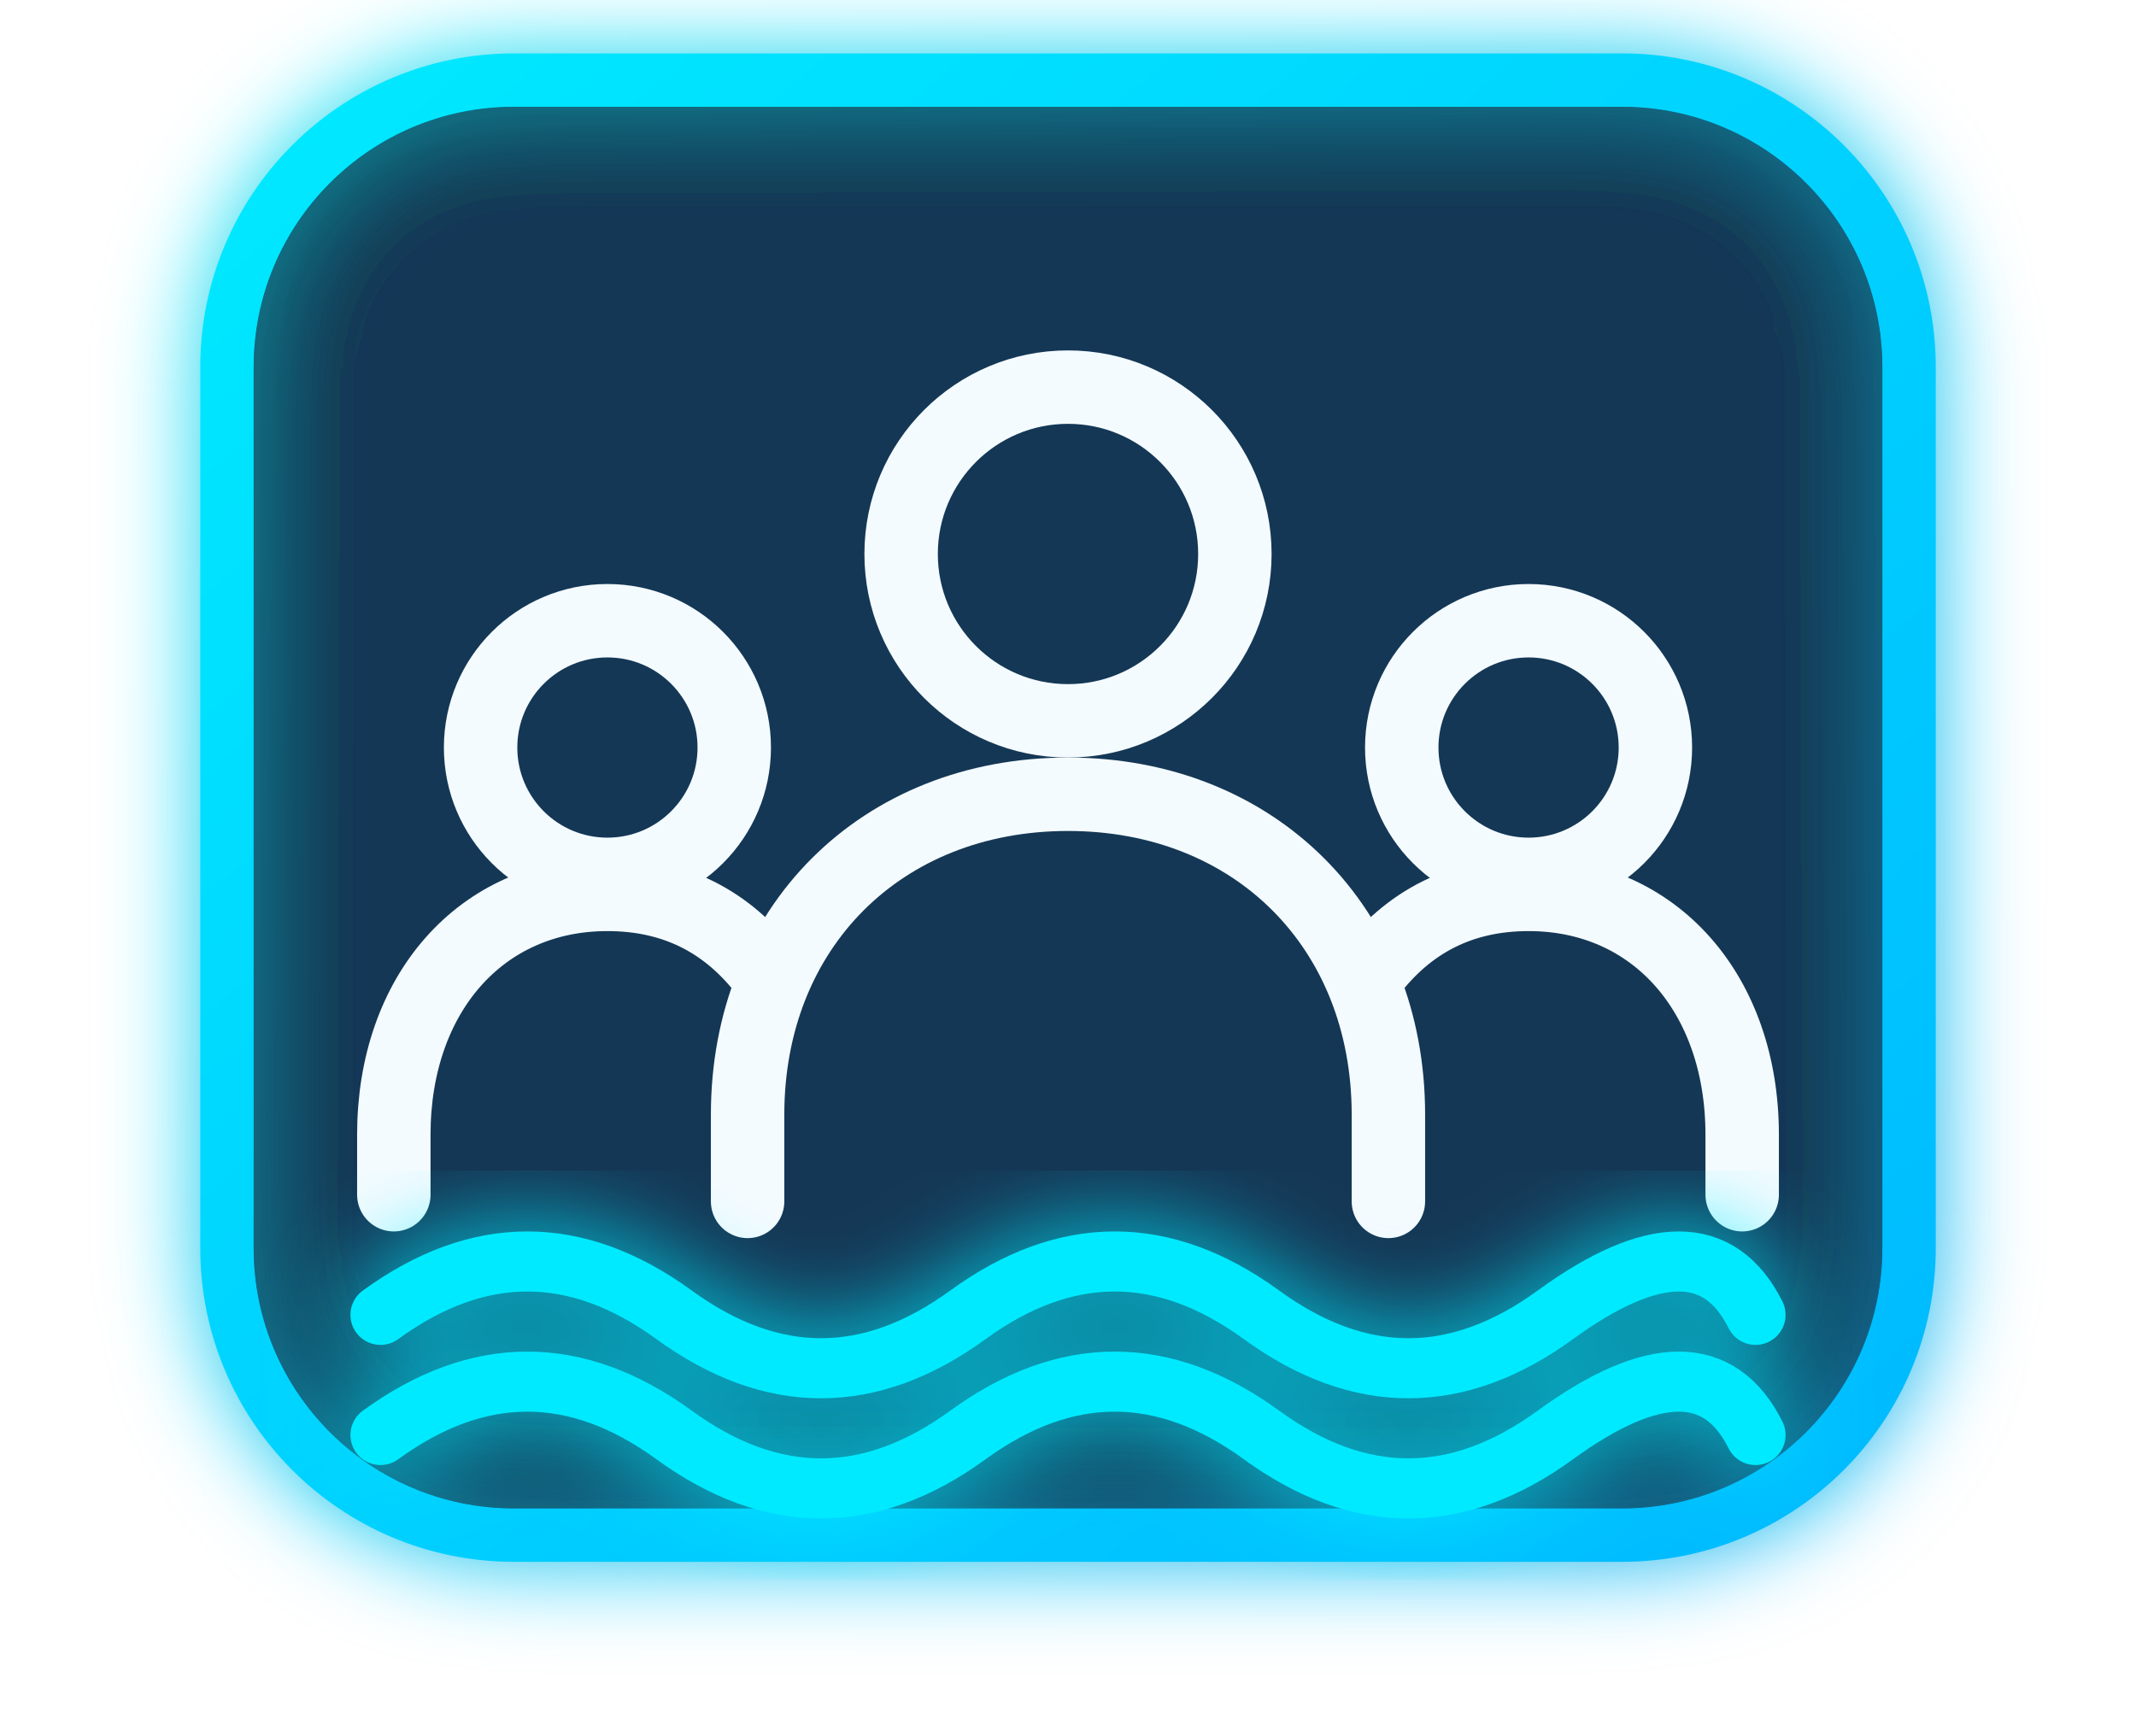
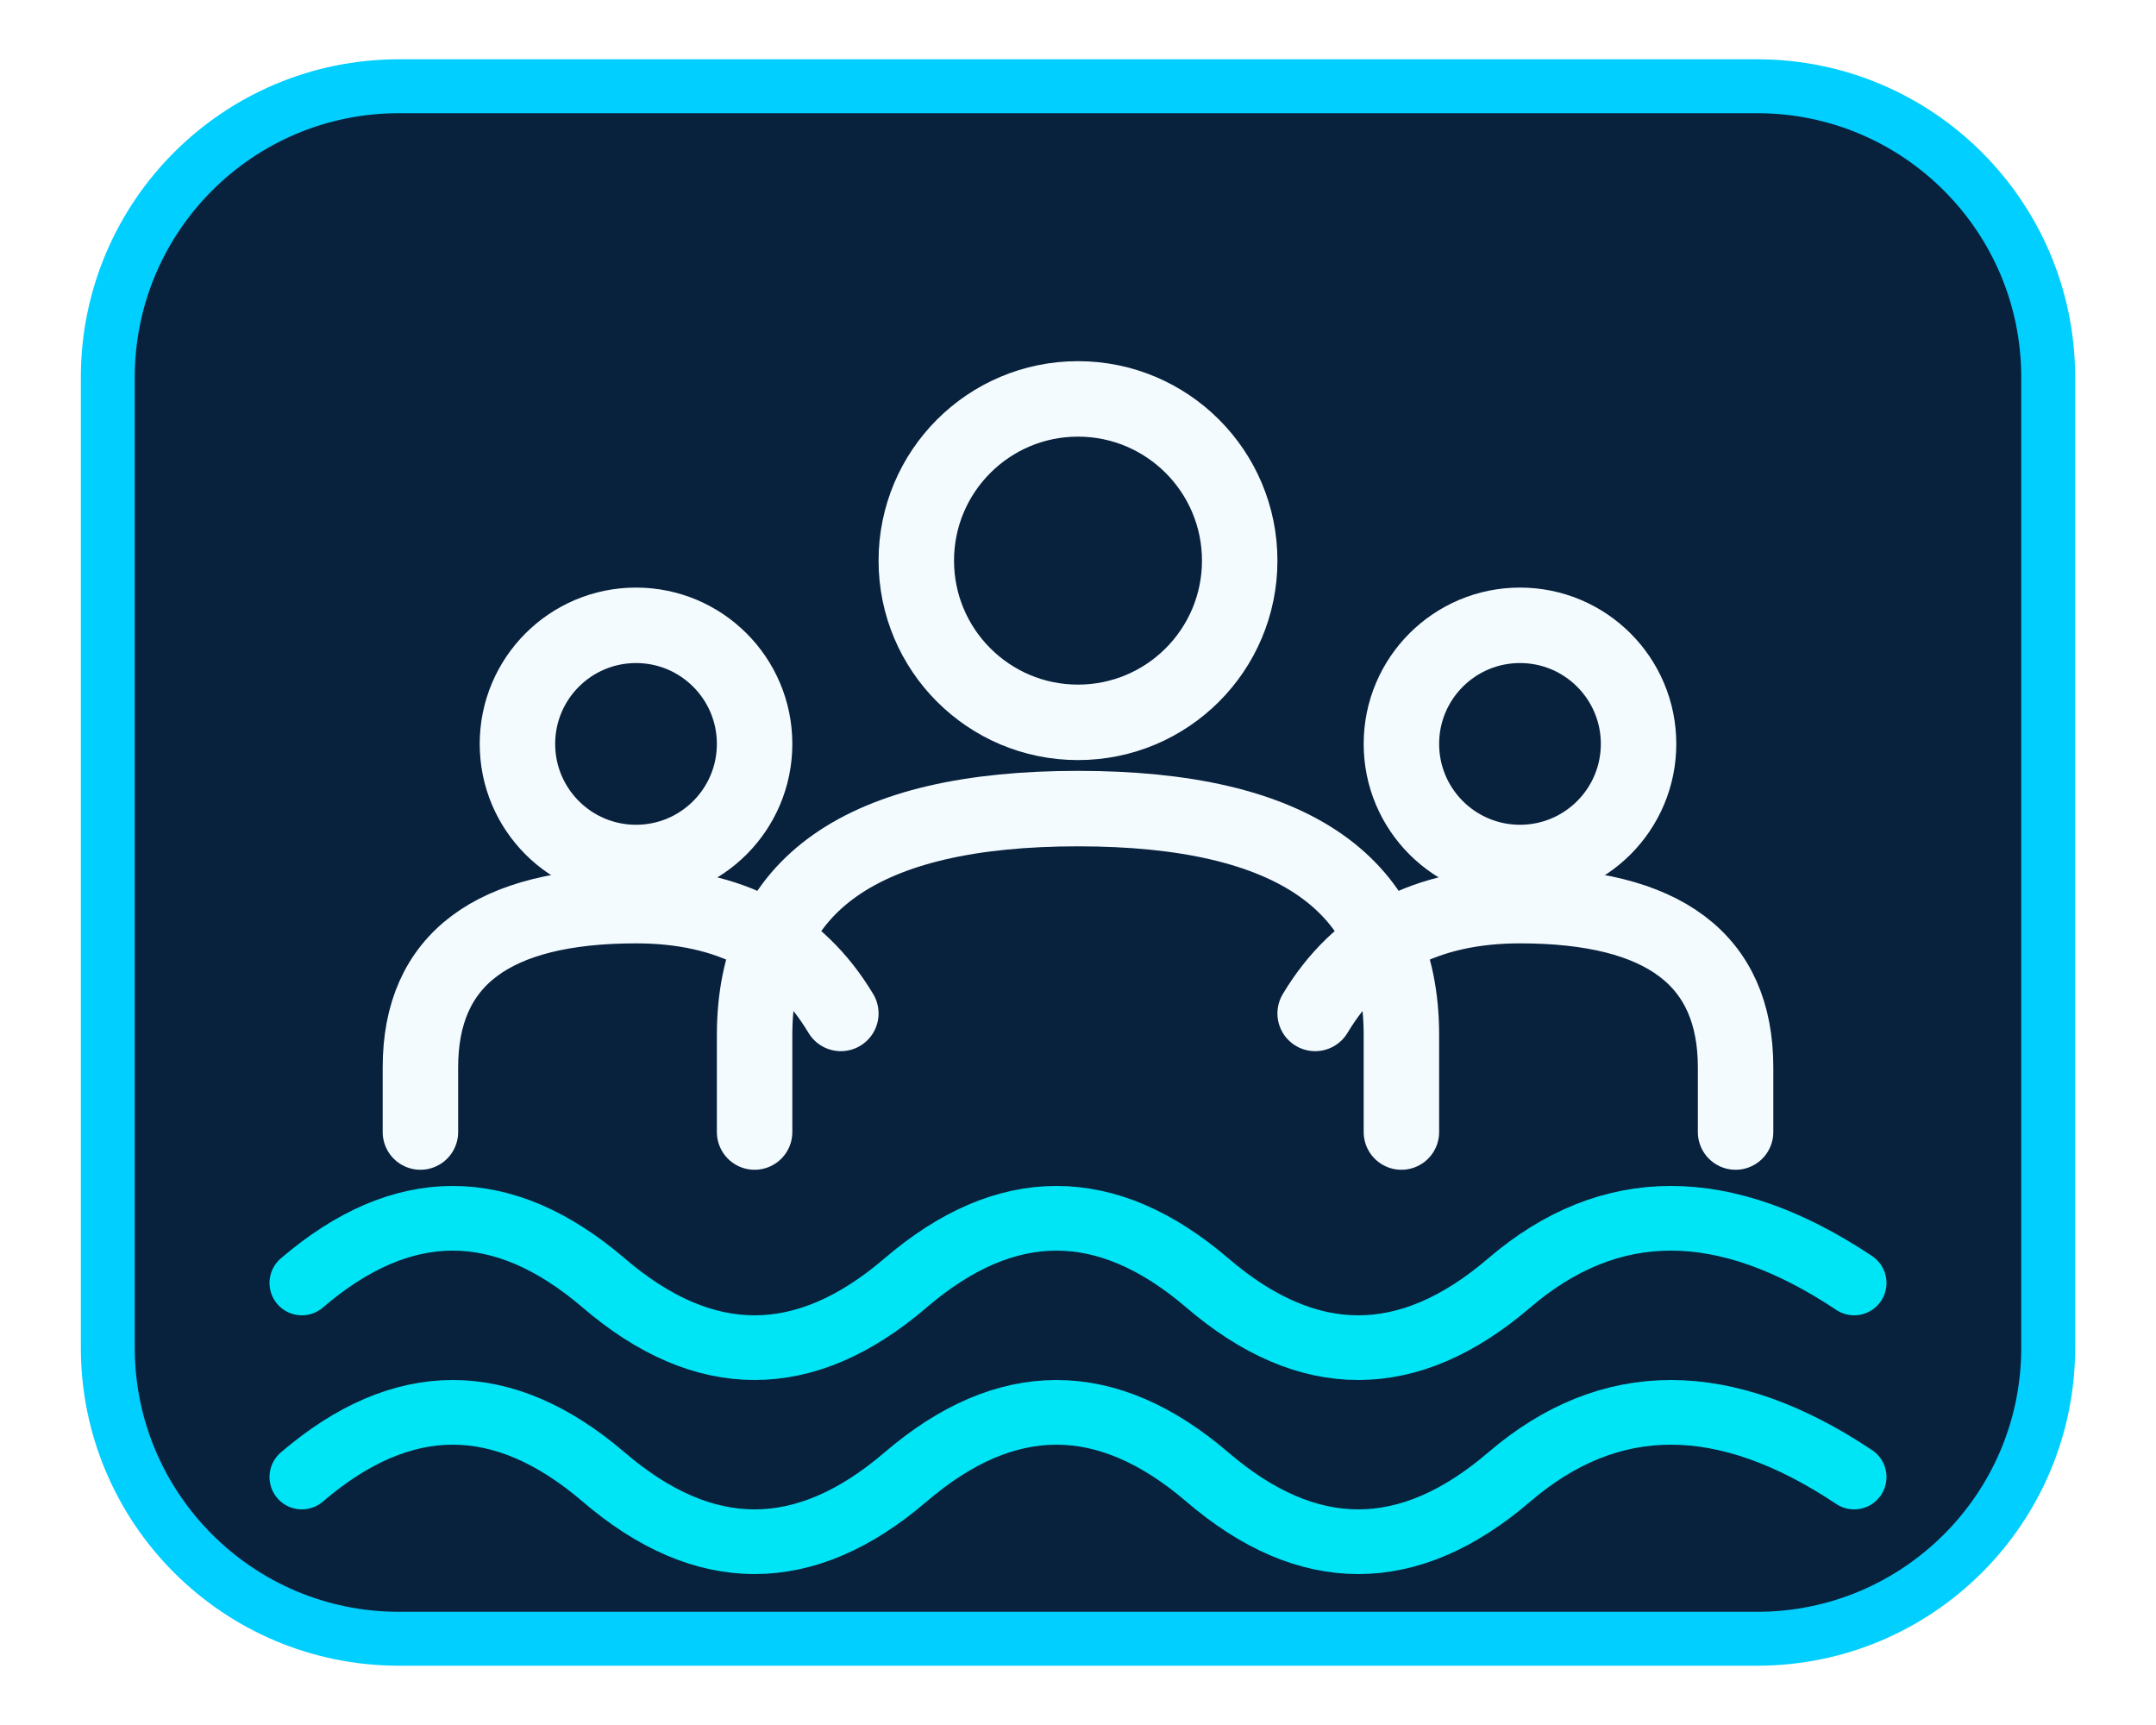
- <svg xmlns="http://www.w3.org/2000/svg" viewBox="0 0 320 260">
-   <defs>
-     <filter id="glow" x="-40%" y="-40%" width="180%" height="180%">
-       <feGaussianBlur stdDeviation="7" result="b" />
-       <feMerge>
-         <feMergeNode in="b" />
-         <feMergeNode in="SourceGraphic" />
-       </feMerge>
-     </filter>
-     <linearGradient id="cyan" x1="0" y1="0" x2="1" y2="1">
-       <stop stop-color="#00eaff" />
-       <stop offset="1" stop-color="#00b9ff" />
-     </linearGradient>
-   </defs>
-   <rect x="34" y="12" width="252" height="218" rx="43" fill="#06264a" fill-opacity=".72" stroke="url(#cyan)" stroke-width="8" filter="url(#glow)" />
-   <g fill="none" stroke="#f4fbff" stroke-width="11" stroke-linecap="round" stroke-linejoin="round">
-     <circle cx="160" cy="83" r="25" />
-     <circle cx="91" cy="112" r="19" />
-     <circle cx="229" cy="112" r="19" />
-     <path d="M112 180v-13c0-28 20-48 48-48s48 20 48 48v13" />
-     <path d="M59 179v-9c0-21 13-36 32-36 10 0 18 4 24 12M261 179v-9c0-21-13-36-32-36-10 0-18 4-24 12" />
+ <svg xmlns="http://www.w3.org/2000/svg" viewBox="0 0 200 160" role="img">
+   <rect x="10" y="8" width="180" height="144" rx="27" fill="#08213d" stroke="#00cfff" stroke-width="5" />
+   <g fill="none" stroke="#f4fbff" stroke-width="7" stroke-linecap="round" stroke-linejoin="round">
+     <circle cx="100" cy="52" r="15" />
+     <circle cx="59" cy="69" r="11" />
+     <circle cx="141" cy="69" r="11" />
+     <path d="M70 105 V96 Q70 75 100 75 Q130 75 130 96 V105 M39 105 V99 Q39 84 59 84 Q72 84 78 94 M161 105 V99 Q161 84 141 84 Q128 84 122 94" />
  </g>
-   <g fill="none" stroke="#00eaff" stroke-width="9" stroke-linecap="round" filter="url(#glow)">
-     <path d="M57 197q22-16 44 0t44 0 44 0 44 0 30 0" />
-     <path d="M57 215q22-16 44 0t44 0 44 0 44 0 30 0" />
+   <g fill="none" stroke="#00e5f5" stroke-width="6" stroke-linecap="round">
+     <path d="M28 119 Q42 107 56 119 T84 119 T112 119 T140 119 T172 119" />
+     <path d="M28 137 Q42 125 56 137 T84 137 T112 137 T140 137 T172 137" />
  </g>
</svg>
